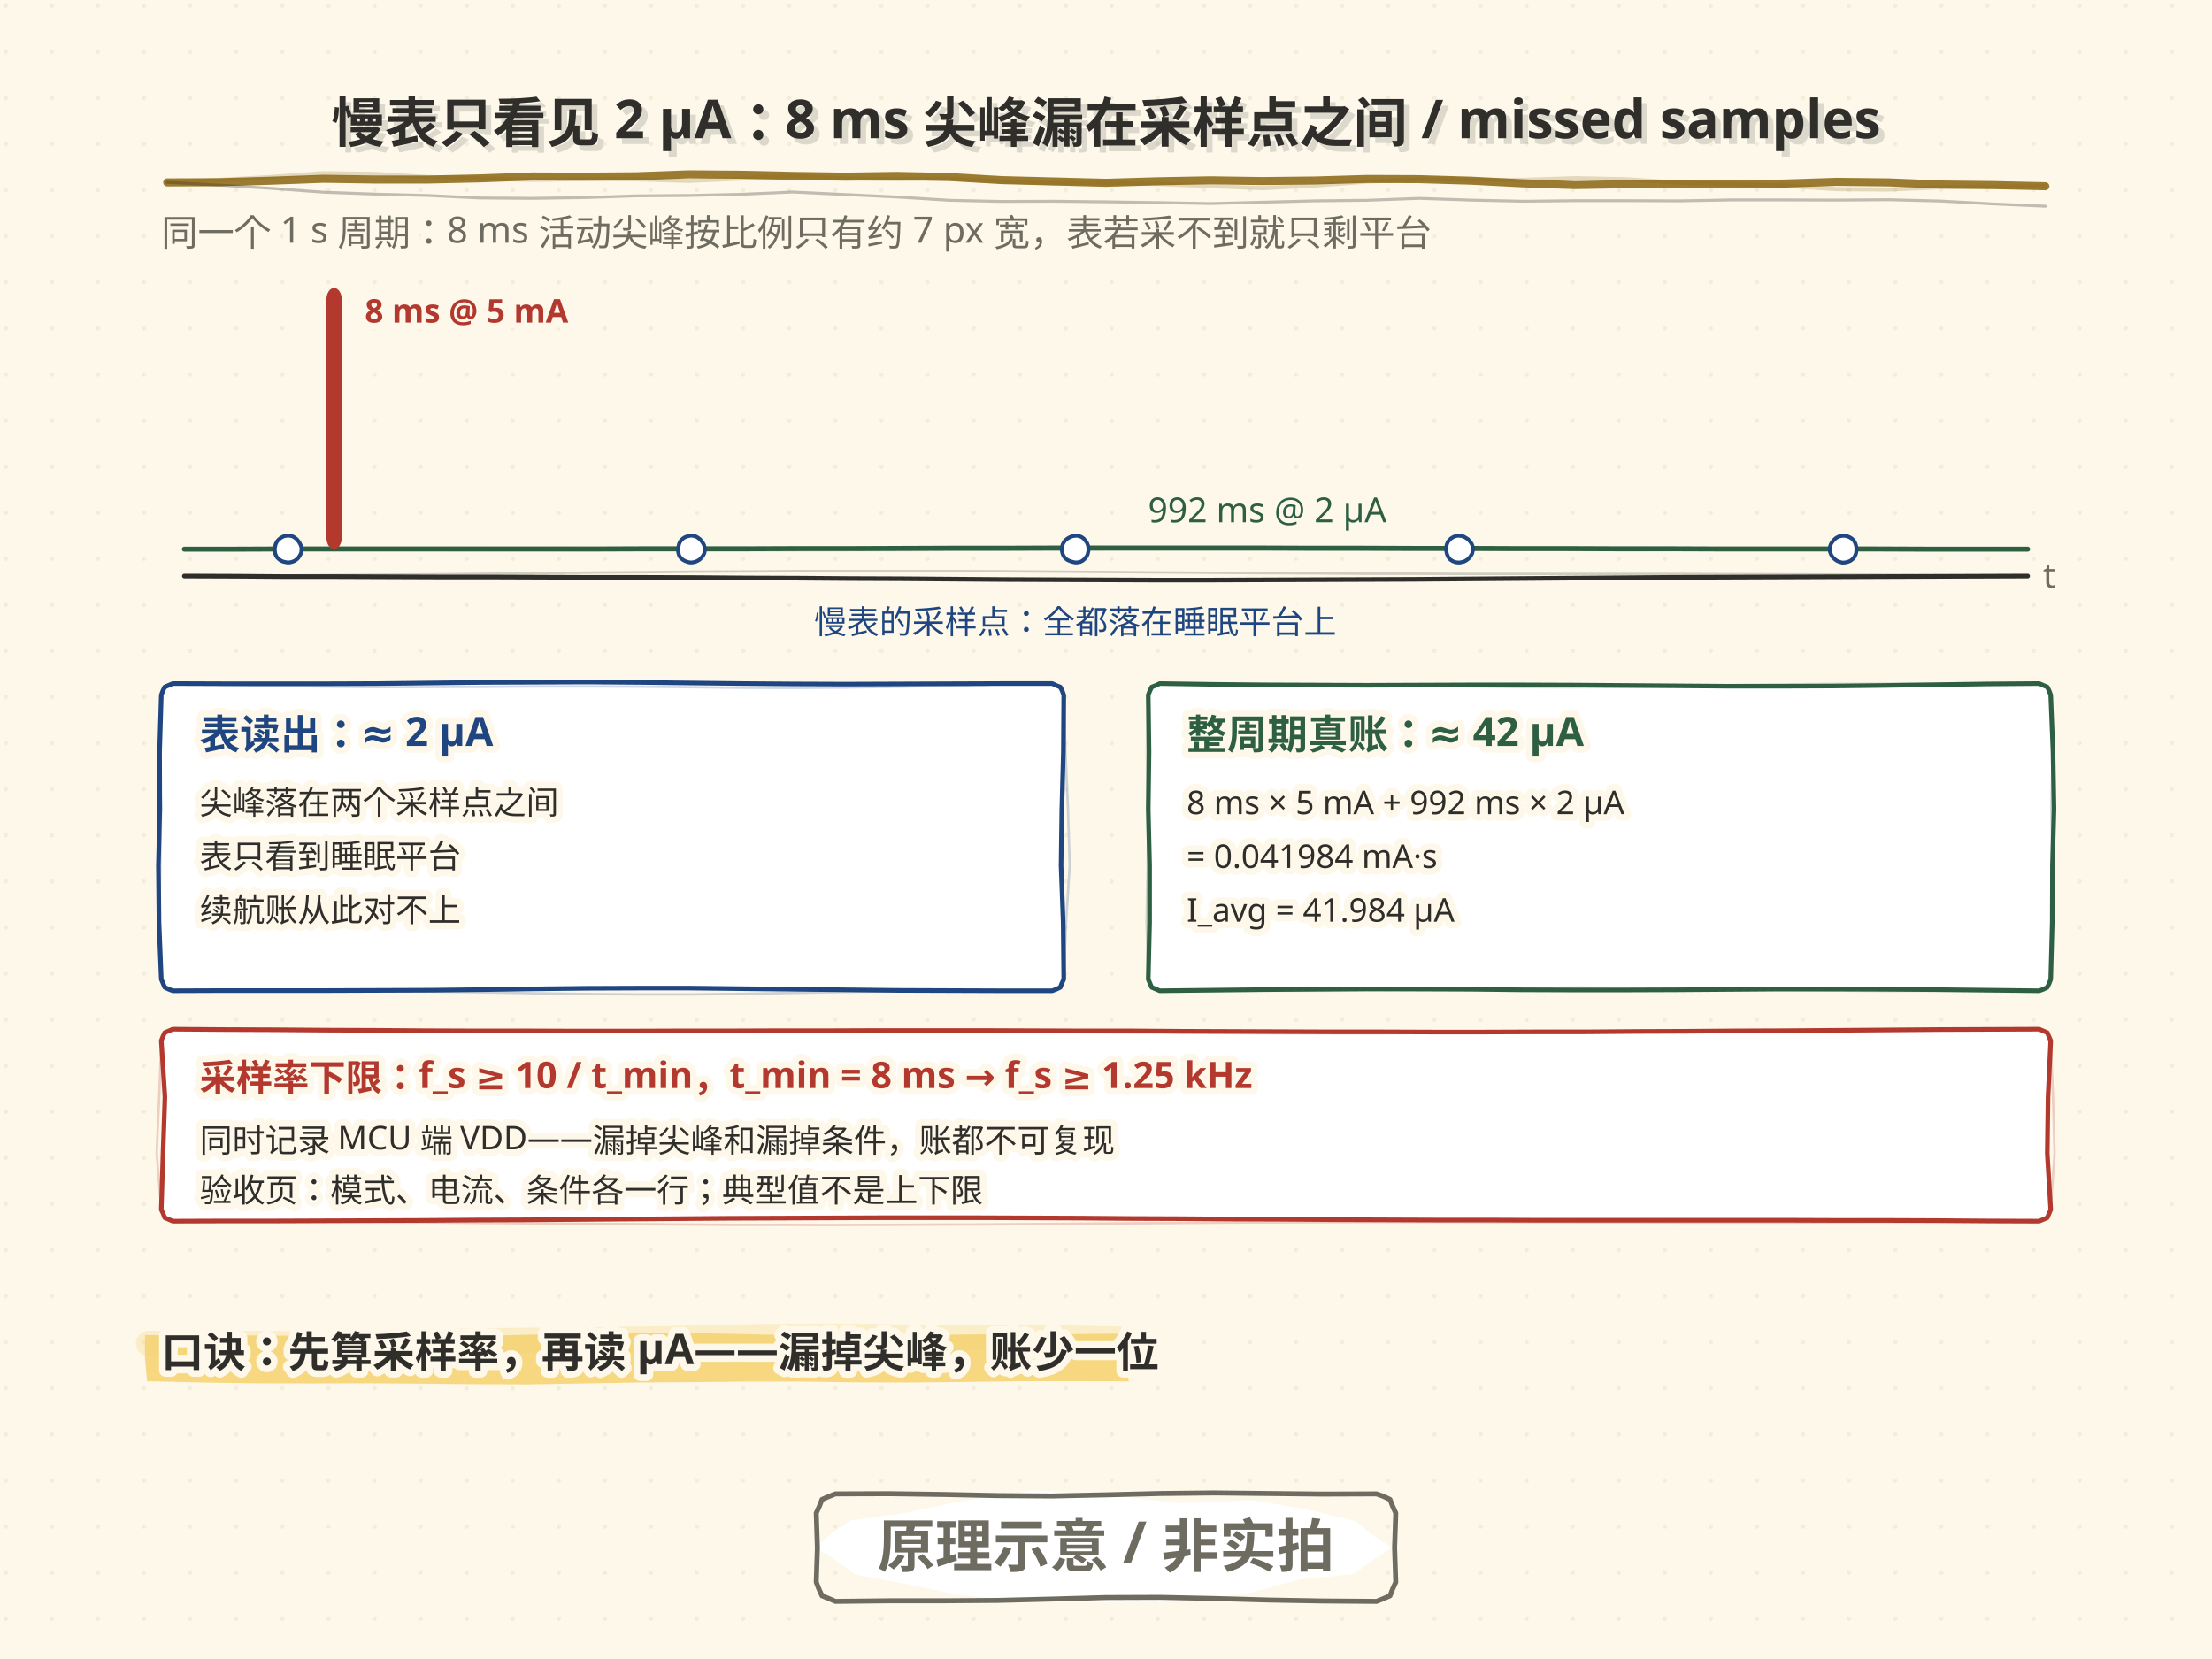
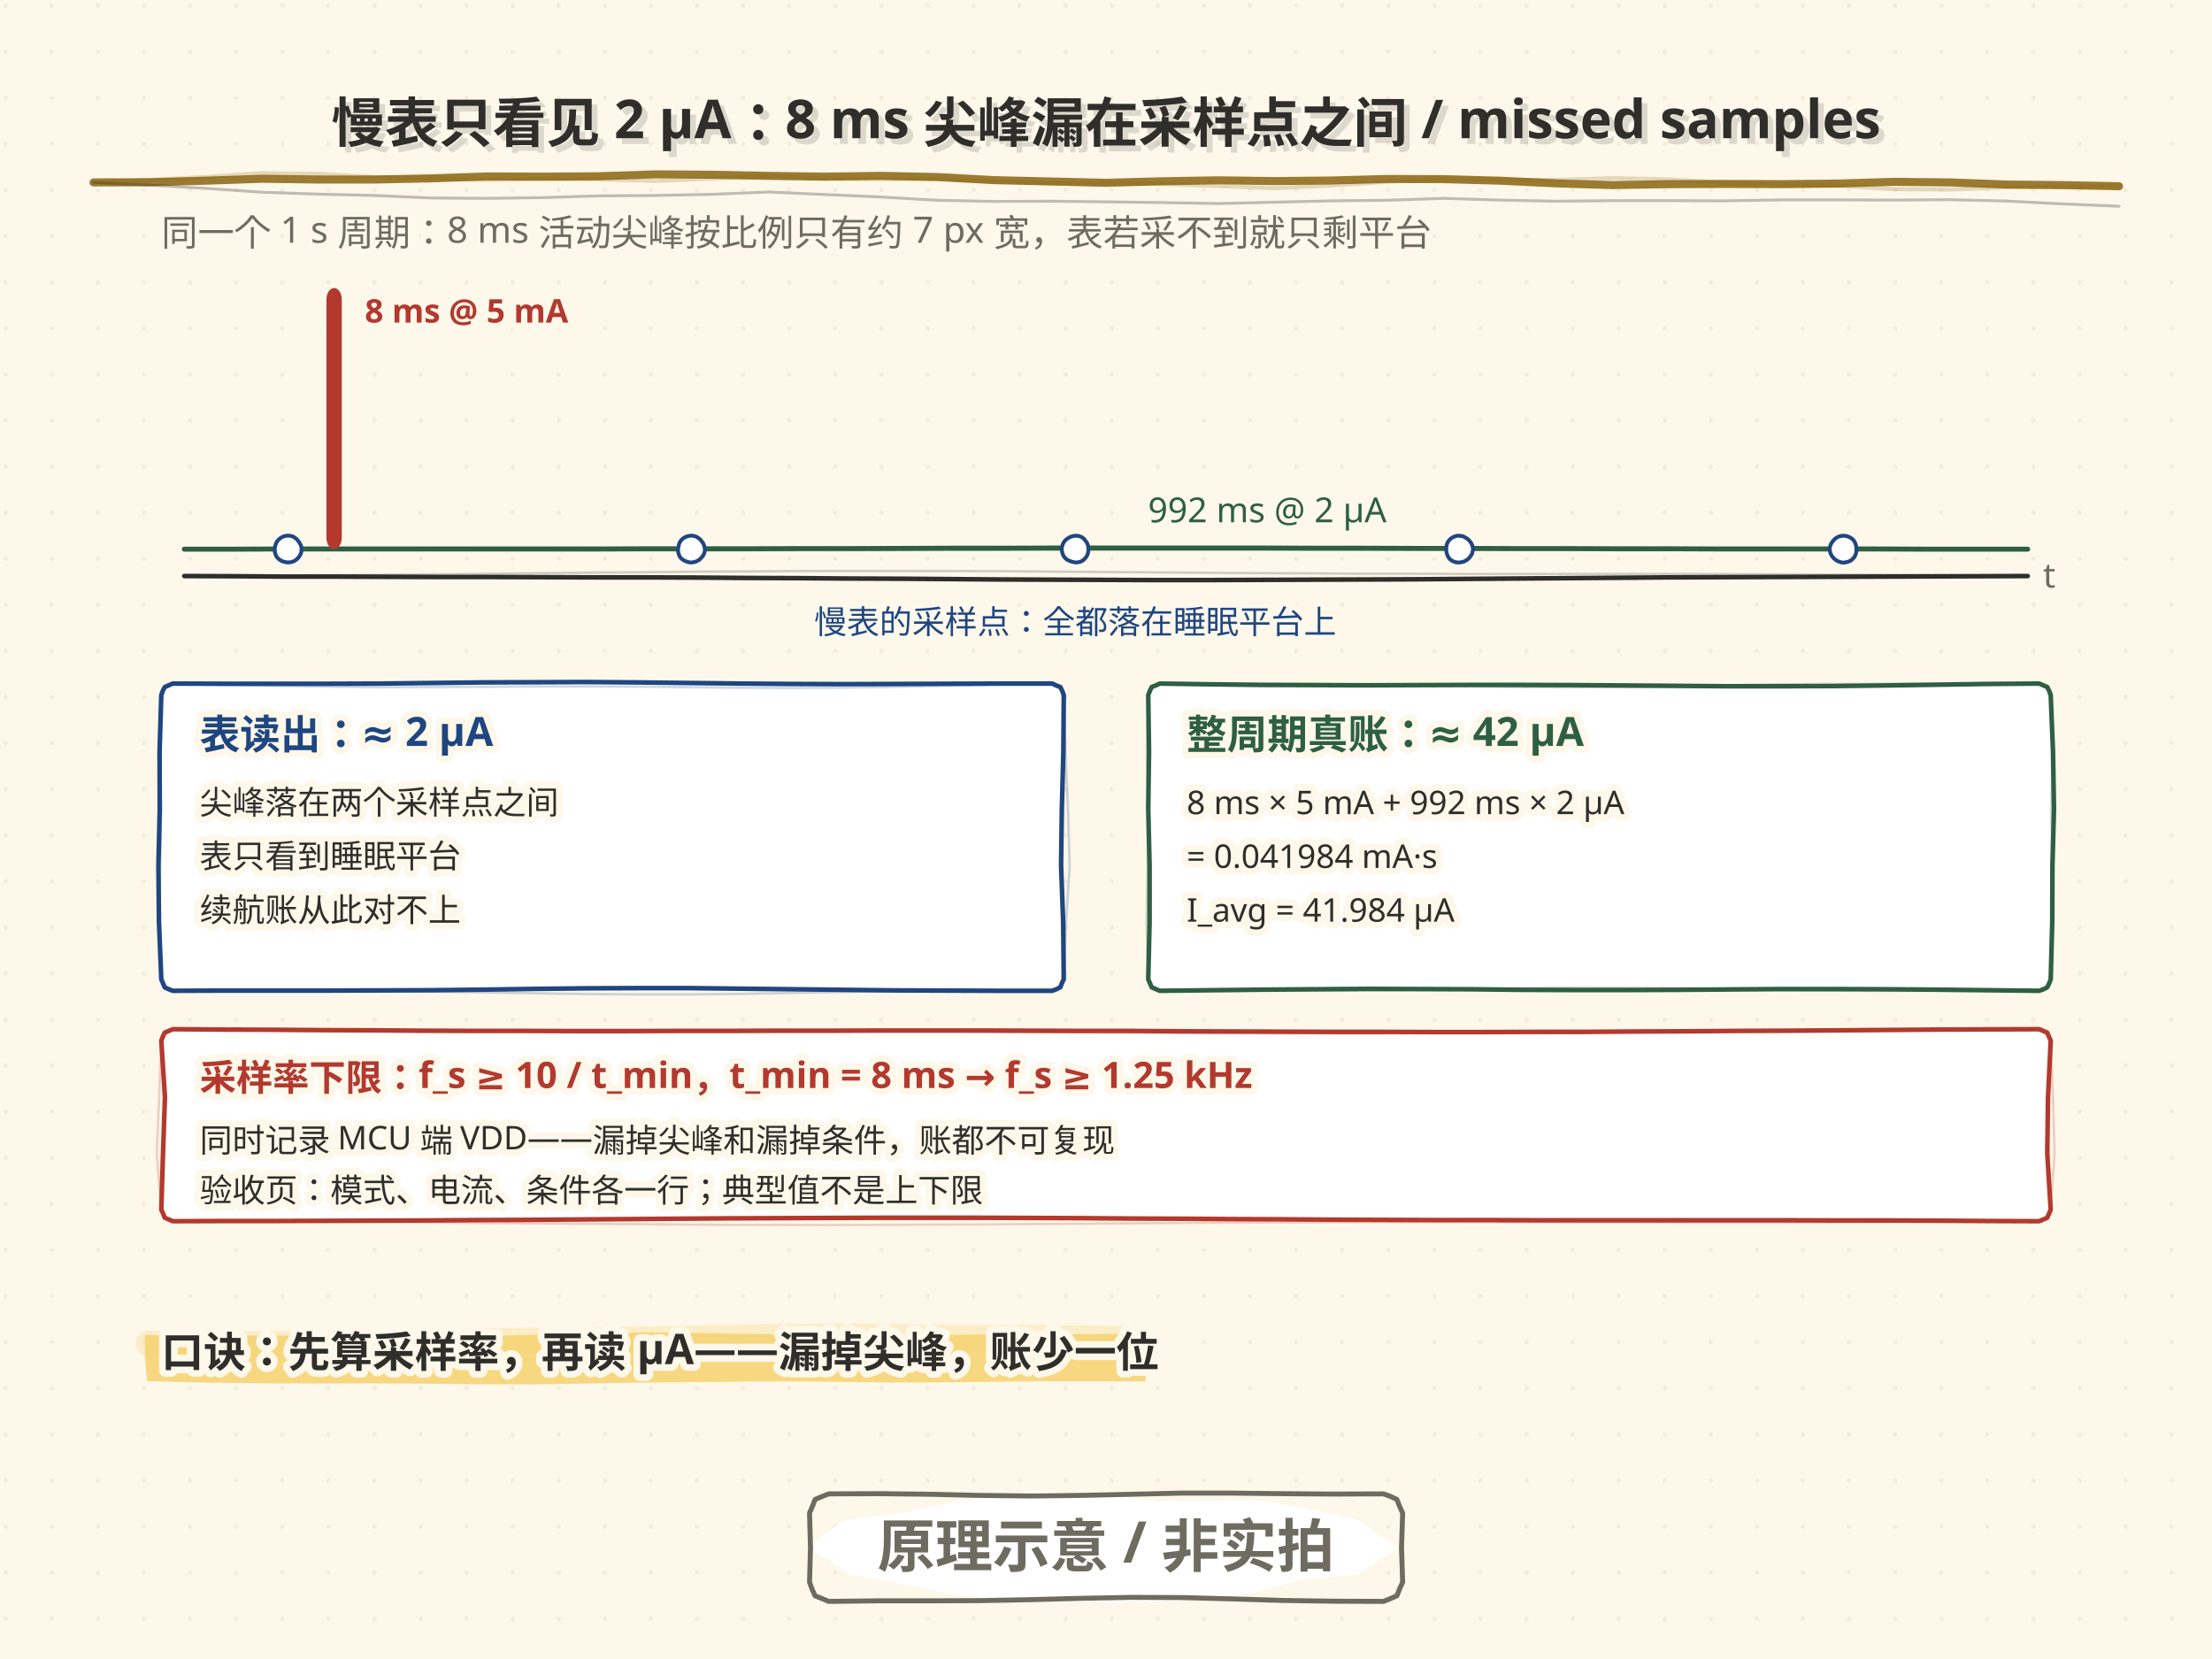
<svg xmlns="http://www.w3.org/2000/svg" width="1152" height="864" viewBox="0 0 1152 864">
  <style>text{dominant-baseline:alphabetic} .t-halo{paint-order:stroke;stroke:#FDF8EA;stroke-width:7px; stroke-linejoin:round}</style>
  <defs>
    <pattern id="dotgrid" width="24" height="24" patternUnits="userSpaceOnUse">
      <circle cx="3" cy="3" r="1.1" fill="#DED4BE" />
    </pattern>
  </defs>
  <rect width="1152" height="864" fill="#FDF8EA" />
  <rect width="1152" height="864" fill="url(#dotgrid)" opacity="0.36" />
  <text x="84" y="128" font-family="'Segoe Print','STKaiti','KaiTi','Microsoft YaHei','PingFang SC',sans-serif" font-size="19" fill="#6E6B60" class="t-halo">同一个 1 s 周期：8 ms 活动尖峰按比例只有约 7 px 宽，表若采不到就只剩平台</text>
  <path d="M96.0 300.0 L122.7 300.1 L149.3 300.3 L176.0 300.3 L202.7 300.4 L229.3 300.5 L256.0 300.5 L282.7 300.6 L309.3 300.7 L336.0 300.7 L362.7 300.8 L389.3 301.0 L416.0 301.1 L442.7 301.3 L469.3 301.4 L496.0 301.6 L522.7 301.8 L549.3 301.9 L576.0 302.0 L602.7 302.1 L629.3 302.1 L656.0 302.0 L682.7 301.9 L709.3 301.8 L736.0 301.7 L762.7 301.5 L789.3 301.3 L816.0 301.1 L842.7 300.9 L869.3 300.7 L896.0 300.6 L922.7 300.5 L949.3 300.4 L976.0 300.3 L1002.7 300.2 L1029.3 300.1 L1056.0 300.0" fill="none" stroke="#2F2E2B" stroke-width="2.4" stroke-linecap="round" stroke-linejoin="round" opacity="1.0" />
  <path d="M96.0 300.0 L122.7 299.9 L149.3 299.7 L176.0 299.5 L202.7 299.3 L229.3 299.1 L256.0 298.8 L282.7 298.5 L309.3 298.2 L336.0 298.0 L362.7 297.7 L389.3 297.6 L416.0 297.4 L442.7 297.4 L469.3 297.4 L496.0 297.4 L522.7 297.5 L549.3 297.7 L576.0 297.9 L602.7 298.1 L629.3 298.3 L656.0 298.5 L682.7 298.6 L709.3 298.8 L736.0 298.8 L762.7 298.9 L789.3 298.9 L816.0 298.9 L842.7 298.9 L869.3 298.9 L896.0 299.0 L922.7 299.1 L949.3 299.2 L976.0 299.3 L1002.7 299.5 L1029.3 299.7 L1056.0 300.0" fill="none" stroke="#2F2E2B" stroke-width="1.25" stroke-linecap="round" stroke-linejoin="round" opacity="0.22" />
  <text x="1064" y="306" font-family="'Segoe Print','STKaiti','KaiTi','Microsoft YaHei','PingFang SC',sans-serif" font-size="18" fill="#6E6B60" class="t-halo">t</text>
  <path d="M96.0 286.0 L122.7 286.0 L149.3 285.9 L176.0 285.9 L202.7 285.9 L229.3 285.9 L256.0 285.9 L282.7 285.9 L309.3 285.9 L336.0 285.8 L362.7 285.8 L389.3 285.8 L416.0 285.7 L442.7 285.7 L469.3 285.6 L496.0 285.5 L522.7 285.5 L549.3 285.4 L576.0 285.4 L602.7 285.4 L629.3 285.4 L656.0 285.4 L682.7 285.5 L709.3 285.5 L736.0 285.6 L762.7 285.6 L789.3 285.7 L816.0 285.7 L842.7 285.8 L869.3 285.8 L896.0 285.9 L922.7 285.9 L949.3 285.9 L976.0 285.9 L1002.7 286.0 L1029.3 286.0 L1056.0 286.0" fill="none" stroke="#2E5F42" stroke-width="2.6" stroke-linecap="round" stroke-linejoin="round" opacity="1.0" />
  <path d="M96.0 286.0 L122.7 286.1 L149.3 286.1 L176.0 286.2 L202.7 286.3 L229.3 286.4 L256.0 286.5 L282.7 286.5 L309.3 286.6 L336.0 286.6 L362.7 286.6 L389.3 286.6 L416.0 286.6 L442.7 286.5 L469.3 286.5 L496.0 286.4 L522.7 286.3 L549.3 286.3 L576.0 286.2 L602.7 286.2 L629.3 286.2 L656.0 286.2 L682.7 286.2 L709.3 286.3 L736.0 286.3 L762.7 286.4 L789.3 286.4 L816.0 286.4 L842.7 286.5 L869.3 286.4 L896.0 286.4 L922.7 286.4 L949.3 286.3 L976.0 286.2 L1002.7 286.2 L1029.3 286.1 L1056.0 286.0" fill="none" stroke="#2E5F42" stroke-width="1.35" stroke-linecap="round" stroke-linejoin="round" opacity="0.22" />
  <text x="660" y="272" font-family="'Segoe Print','STKaiti','KaiTi','Microsoft YaHei','PingFang SC',sans-serif" font-size="18" text-anchor="middle" fill="#2E5F42" class="t-halo">992 ms @ 2 µA</text>
  <rect x="170" y="150" width="8" height="136" rx="6" fill="#B3392F" />
  <text x="190" y="168" font-family="'Segoe Print','STKaiti','KaiTi','Microsoft YaHei','PingFang SC',sans-serif" font-size="17" font-weight="bold" fill="#B3392F" class="t-halo">8 ms @ 5 mA</text>
  <path d="M149.2 279.0 Q149.9 278.9 150.6 279.0 Q151.2 279.0 151.9 279.2 Q152.6 279.4 153.2 279.8 Q153.7 280.1 154.3 280.6 Q154.8 281.0 155.2 281.6 Q155.6 282.1 156.0 282.7 Q156.3 283.2 156.6 283.9 Q156.9 284.5 157.0 285.2 Q157.1 285.9 157.0 286.6 Q157.0 287.3 156.8 287.9 Q156.6 288.6 156.2 289.2 Q155.9 289.8 155.5 290.3 Q155.0 290.9 154.5 291.3 Q154.0 291.7 153.4 292.1 Q152.8 292.4 152.1 292.6 Q151.5 292.8 150.8 292.9 Q150.1 292.9 149.5 292.9 Q148.8 292.8 148.1 292.6 Q147.5 292.5 146.8 292.2 Q146.2 291.9 145.6 291.5 Q145.1 291.1 144.6 290.6 Q144.1 290.1 143.8 289.5 Q143.5 288.8 143.3 288.2 Q143.2 287.5 143.1 286.8 Q143.1 286.1 143.1 285.5 Q143.2 284.8 143.4 284.1 Q143.5 283.5 143.8 282.9 Q144.1 282.2 144.5 281.7 Q145.0 281.1 145.5 280.7 Q146.0 280.2 146.6 279.9 Q147.2 279.6 147.8 279.3 Q148.5 279.1 149.2 279.0 Z" fill="#FFFFFF" stroke="#1F4680" stroke-width="2.0" stroke-linecap="round" stroke-linejoin="round" />
  <path d="M362.0 292.6 Q361.3 292.8 360.6 292.9 Q360.0 292.9 359.3 292.9 Q358.6 292.8 357.9 292.6 Q357.3 292.4 356.7 292.1 Q356.0 291.8 355.5 291.4 Q354.9 291.0 354.5 290.5 Q354.0 289.9 353.7 289.3 Q353.5 288.7 353.3 288.0 Q353.2 287.3 353.1 286.6 Q353.1 286.0 353.2 285.3 Q353.3 284.6 353.5 284.0 Q353.6 283.3 353.9 282.7 Q354.2 282.1 354.6 281.5 Q355.1 281.0 355.6 280.5 Q356.1 280.1 356.7 279.8 Q357.3 279.5 358.0 279.3 Q358.7 279.1 359.4 279.0 Q360.0 278.9 360.7 279.0 Q361.4 279.1 362.1 279.3 Q362.7 279.5 363.3 279.9 Q363.9 280.3 364.4 280.7 Q364.9 281.2 365.3 281.7 Q365.7 282.2 366.1 282.8 Q366.4 283.4 366.7 284.0 Q366.9 284.7 367.0 285.4 Q367.1 286.0 367.1 286.7 Q367.0 287.4 366.8 288.1 Q366.5 288.8 366.2 289.3 Q365.8 289.9 365.3 290.4 Q364.9 290.9 364.4 291.4 Q363.8 291.8 363.2 292.1 Q362.6 292.4 362.0 292.6 Z" fill="#FFFFFF" stroke="#1F4680" stroke-width="2.0" stroke-linecap="round" stroke-linejoin="round" />
  <path d="M563.4 292.2 Q562.8 292.6 562.1 292.7 Q561.4 292.9 560.7 292.9 Q560.0 293.0 559.4 292.8 Q558.7 292.7 558.1 292.5 Q557.4 292.3 556.8 292.0 Q556.2 291.8 555.6 291.4 Q555.1 291.0 554.6 290.5 Q554.2 290.0 553.8 289.4 Q553.5 288.8 553.3 288.1 Q553.1 287.4 553.0 286.7 Q552.9 286.0 553.0 285.4 Q553.1 284.7 553.3 284.0 Q553.5 283.3 553.8 282.8 Q554.2 282.2 554.6 281.6 Q555.1 281.1 555.6 280.7 Q556.2 280.3 556.7 280.0 Q557.3 279.7 558.0 279.4 Q558.6 279.2 559.3 279.1 Q560.0 279.0 560.7 279.0 Q561.4 279.0 562.0 279.2 Q562.7 279.4 563.3 279.7 Q563.9 280.1 564.4 280.5 Q564.9 281.0 565.3 281.6 Q565.7 282.1 566.1 282.7 Q566.4 283.3 566.6 284.0 Q566.8 284.6 566.8 285.3 Q566.9 286.0 566.9 286.6 Q566.8 287.3 566.6 288.0 Q566.5 288.6 566.2 289.2 Q565.9 289.9 565.4 290.4 Q565.0 291.0 564.5 291.4 Q564.0 291.9 563.4 292.2 Z" fill="#FFFFFF" stroke="#1F4680" stroke-width="2.0" stroke-linecap="round" stroke-linejoin="round" />
  <path d="M765.4 281.8 Q765.9 282.3 766.2 282.9 Q766.6 283.5 766.8 284.1 Q767.0 284.8 767.1 285.5 Q767.2 286.2 767.0 286.9 Q766.9 287.6 766.7 288.2 Q766.4 288.9 766.0 289.4 Q765.7 290.0 765.2 290.5 Q764.8 291.0 764.2 291.4 Q763.7 291.8 763.1 292.1 Q762.5 292.5 761.8 292.6 Q761.2 292.8 760.5 292.9 Q759.8 293.0 759.1 292.9 Q758.5 292.9 757.8 292.7 Q757.1 292.5 756.5 292.2 Q755.9 291.8 755.3 291.4 Q754.8 290.9 754.4 290.3 Q754.0 289.8 753.8 289.1 Q753.5 288.5 753.4 287.8 Q753.2 287.2 753.2 286.5 Q753.2 285.8 753.2 285.2 Q753.3 284.5 753.4 283.8 Q753.6 283.2 753.9 282.5 Q754.2 281.9 754.7 281.4 Q755.1 280.9 755.7 280.4 Q756.2 280.0 756.8 279.7 Q757.5 279.4 758.1 279.2 Q758.8 279.0 759.5 279.0 Q760.2 279.0 760.9 279.1 Q761.5 279.2 762.2 279.4 Q762.8 279.7 763.4 280.1 Q763.9 280.4 764.5 280.8 Q765.0 281.3 765.4 281.8 Z" fill="#FFFFFF" stroke="#1F4680" stroke-width="2.0" stroke-linecap="round" stroke-linejoin="round" />
  <path d="M957.7 279.4 Q958.4 279.2 959.0 279.1 Q959.7 279.0 960.4 279.0 Q961.1 279.1 961.8 279.2 Q962.4 279.4 963.1 279.7 Q963.7 280.0 964.3 280.4 Q964.8 280.8 965.3 281.3 Q965.7 281.8 966.0 282.4 Q966.3 283.1 966.5 283.7 Q966.7 284.4 966.8 285.1 Q966.8 285.7 966.8 286.4 Q966.8 287.1 966.7 287.7 Q966.6 288.4 966.3 289.0 Q966.0 289.7 965.6 290.3 Q965.2 290.8 964.7 291.3 Q964.2 291.7 963.6 292.1 Q963.0 292.4 962.3 292.6 Q961.6 292.8 961.0 292.9 Q960.3 293.0 959.6 293.0 Q958.9 292.9 958.3 292.7 Q957.6 292.5 957.0 292.2 Q956.4 291.9 955.9 291.5 Q955.3 291.1 954.9 290.6 Q954.4 290.1 954.0 289.5 Q953.6 288.9 953.4 288.3 Q953.1 287.7 953.0 287.0 Q952.8 286.3 952.9 285.6 Q953.0 284.9 953.2 284.2 Q953.4 283.6 953.7 283.0 Q954.1 282.4 954.5 281.9 Q954.9 281.3 955.4 280.9 Q955.9 280.4 956.5 280.0 Q957.1 279.7 957.7 279.4 Z" fill="#FFFFFF" stroke="#1F4680" stroke-width="2.0" stroke-linecap="round" stroke-linejoin="round" />
  <text x="560" y="330" font-family="'Segoe Print','STKaiti','KaiTi','Microsoft YaHei','PingFang SC',sans-serif" font-size="17" text-anchor="middle" fill="#1F4680" class="t-halo">慢表的采样点：全都落在睡眠平台上</text>
  <path d="M84.0 362.0 L84.8 359.8 L85.8 357.8 L85.8 357.8 L87.9 356.9 L90.0 356.0 L90.0 356.0 L116.9 356.1 L143.9 356.1 L170.8 356.1 L197.8 356.0 L224.7 355.7 L251.6 355.4 L278.6 355.3 L305.5 355.2 L332.5 355.4 L359.4 355.7 L386.4 356.0 L413.3 356.2 L440.2 356.3 L467.2 356.2 L494.1 356.1 L521.1 356.0 L548.0 356.0 L548.0 356.0 L550.1 357.0 L552.2 357.8 L552.2 357.8 L553.2 359.8 L554.0 362.0 L554.0 362.0 L553.8 391.6 L553.0 421.2 L552.6 450.8 L553.7 480.4 L554.0 510.0 L554.0 510.0 L553.0 512.1 L552.2 514.2 L552.2 514.2 L550.1 515.2 L548.0 516.0 L548.0 516.0 L521.1 516.0 L494.1 515.9 L467.2 515.8 L440.2 515.5 L413.3 515.2 L386.4 514.9 L359.4 514.6 L332.5 514.6 L305.5 514.7 L278.6 515.0 L251.6 515.4 L224.7 515.7 L197.8 515.8 L170.8 515.9 L143.9 515.9 L116.9 515.9 L90.0 516.0 L90.0 516.0 L87.9 515.2 L85.8 514.2 L85.8 514.2 L84.9 512.1 L84.0 510.0 L84.0 510.0 L82.8 480.4 L82.5 450.8 L83.2 421.2 L83.1 391.6 L84.0 362.0" fill="#FFFFFF" stroke="#1F4680" stroke-width="2.4" stroke-linecap="round" stroke-linejoin="round" opacity="1.0" />
  <path d="M84.0 362.0 L85.0 359.9 L85.8 357.8 L85.8 357.8 L87.9 357.0 L90.0 356.0 L90.0 356.0 L116.9 356.6 L143.9 357.2 L170.8 357.6 L197.8 357.9 L224.7 357.8 L251.6 357.7 L278.6 357.5 L305.5 357.5 L332.5 357.6 L359.4 357.9 L386.4 358.2 L413.3 358.3 L440.2 358.1 L467.2 357.7 L494.1 357.1 L521.1 356.5 L548.0 356.0 L548.0 356.0 L550.1 356.9 L552.2 357.8 L552.2 357.8 L553.1 359.9 L554.0 362.0 L554.0 362.0 L554.9 391.6 L556.2 421.2 L557.1 450.8 L555.2 480.4 L554.0 510.0 L554.0 510.0 L553.1 512.1 L552.2 514.2 L552.2 514.2 L550.1 515.0 L548.0 516.0 L548.0 516.0 L521.1 516.0 L494.1 516.1 L467.2 516.2 L440.2 516.6 L413.3 517.1 L386.4 517.6 L359.4 517.9 L332.5 517.9 L305.5 517.7 L278.6 517.3 L251.6 516.8 L224.7 516.4 L197.8 516.1 L170.8 516.1 L143.9 516.1 L116.9 516.1 L90.0 516.0 L90.0 516.0 L87.9 515.1 L85.8 514.2 L85.8 514.2 L85.0 512.1 L84.0 510.0 L84.0 510.0 L83.0 480.4 L83.5 450.8 L83.9 421.2 L83.1 391.6 L84.0 362.0" fill="none" stroke="#1F4680" stroke-width="1.25" stroke-linecap="round" stroke-linejoin="round" opacity="0.22" />
  <text x="104" y="390" font-family="'Segoe Print','STKaiti','KaiTi','Microsoft YaHei','PingFang SC',sans-serif" font-size="21" font-weight="bold" fill="#1F4680" class="t-halo">表读出：≈ 2 µA</text>
  <text x="104" y="424" font-family="'Segoe Print','STKaiti','KaiTi','Microsoft YaHei','PingFang SC',sans-serif" font-size="17" fill="#2F2E2B" class="t-halo">尖峰落在两个采样点之间</text>
  <text x="104" y="452" font-family="'Segoe Print','STKaiti','KaiTi','Microsoft YaHei','PingFang SC',sans-serif" font-size="17" fill="#2F2E2B" class="t-halo">表只看到睡眠平台</text>
  <text x="104" y="480" font-family="'Segoe Print','STKaiti','KaiTi','Microsoft YaHei','PingFang SC',sans-serif" font-size="17" fill="#2F2E2B" class="t-halo">续航账从此对不上</text>
  <path d="M598.0 362.0 L598.8 359.9 L599.8 357.8 L599.8 357.8 L601.9 357.0 L604.0 356.0 L604.0 356.0 L630.9 356.4 L657.9 356.7 L684.8 356.8 L711.8 356.9 L738.7 356.8 L765.6 356.7 L792.6 356.7 L819.5 356.8 L846.5 357.0 L873.4 357.2 L900.4 357.4 L927.3 357.4 L954.2 357.3 L981.2 357.0 L1008.1 356.6 L1035.1 356.2 L1062.0 356.0 L1062.0 356.0 L1064.1 356.9 L1066.2 357.8 L1066.2 357.8 L1067.2 359.8 L1068.0 362.0 L1068.0 362.0 L1069.2 391.6 L1069.7 421.2 L1068.9 450.8 L1068.8 480.4 L1068.0 510.0 L1068.0 510.0 L1067.2 512.1 L1066.2 514.2 L1066.2 514.2 L1064.2 515.2 L1062.0 516.0 L1062.0 516.0 L1035.1 515.7 L1008.1 515.4 L981.2 515.2 L954.2 515.1 L927.3 515.1 L900.4 515.3 L873.4 515.5 L846.5 515.6 L819.5 515.6 L792.6 515.5 L765.6 515.2 L738.7 515.1 L711.8 515.0 L684.8 515.2 L657.9 515.4 L630.9 515.7 L604.0 516.0 L604.0 516.0 L601.9 515.1 L599.8 514.2 L599.8 514.2 L598.9 512.1 L598.0 510.0 L598.0 510.0 L598.7 480.4 L598.7 450.8 L598.0 421.2 L598.4 391.6 L598.0 362.0" fill="#FFFFFF" stroke="#2E5F42" stroke-width="2.4" stroke-linecap="round" stroke-linejoin="round" opacity="1.0" />
  <path d="M598.0 362.0 L599.0 359.9 L599.8 357.8 L599.8 357.8 L601.9 356.9 L604.0 356.0 L604.0 356.0 L630.9 356.0 L657.9 356.1 L684.8 356.2 L711.8 356.6 L738.7 357.1 L765.6 357.5 L792.6 357.9 L819.5 358.0 L846.5 357.8 L873.4 357.4 L900.4 356.8 L927.3 356.4 L954.2 356.2 L981.2 356.1 L1008.1 356.1 L1035.1 356.1 L1062.0 356.0 L1062.0 356.0 L1064.2 356.8 L1066.2 357.8 L1066.2 357.8 L1067.3 359.8 L1068.0 362.0 L1068.0 362.0 L1069.0 391.6 L1068.3 421.2 L1068.9 450.8 L1069.2 480.4 L1068.0 510.0 L1068.0 510.0 L1067.1 512.1 L1066.2 514.2 L1066.2 514.2 L1064.1 515.1 L1062.0 516.0 L1062.0 516.0 L1035.1 516.0 L1008.1 516.0 L981.2 516.1 L954.2 515.9 L927.3 515.6 L900.4 515.1 L873.4 514.6 L846.5 514.4 L819.5 514.3 L792.6 514.6 L765.6 515.1 L738.7 515.5 L711.8 515.9 L684.8 516.0 L657.9 516.0 L630.9 516.0 L604.0 516.0 L604.0 516.0 L601.9 515.1 L599.8 514.2 L599.8 514.2 L598.9 512.1 L598.0 510.0 L598.0 510.0 L597.1 480.4 L597.7 450.8 L598.0 421.2 L597.2 391.6 L598.0 362.0" fill="none" stroke="#2E5F42" stroke-width="1.25" stroke-linecap="round" stroke-linejoin="round" opacity="0.22" />
  <text x="618" y="390" font-family="'Segoe Print','STKaiti','KaiTi','Microsoft YaHei','PingFang SC',sans-serif" font-size="21" font-weight="bold" fill="#2E5F42" class="t-halo">整周期真账：≈ 42 µA</text>
  <text x="618" y="424" font-family="'Segoe Print','STKaiti','KaiTi','Microsoft YaHei','PingFang SC',sans-serif" font-size="17" fill="#2F2E2B" class="t-halo">8 ms × 5 mA + 992 ms × 2 µA</text>
  <text x="618" y="452" font-family="'Segoe Print','STKaiti','KaiTi','Microsoft YaHei','PingFang SC',sans-serif" font-size="17" fill="#2F2E2B" class="t-halo">= 0.041984 mA·s</text>
  <text x="618" y="480" font-family="'Segoe Print','STKaiti','KaiTi','Microsoft YaHei','PingFang SC',sans-serif" font-size="17" fill="#2F2E2B" class="t-halo">I_avg = 41.984 µA</text>
  <path d="M84.0 542.0 L84.8 539.9 L85.8 537.8 L85.8 537.8 L87.9 536.9 L90.0 536.0 L90.0 536.0 L116.3 536.2 L142.5 536.3 L168.8 536.5 L195.1 536.6 L221.4 536.8 L247.6 536.9 L273.9 536.9 L300.2 537.0 L326.4 537.0 L352.7 536.9 L379.0 536.9 L405.2 536.8 L431.5 536.8 L457.8 536.7 L484.1 536.7 L510.3 536.7 L536.6 536.8 L562.9 536.9 L589.1 536.9 L615.4 537.1 L641.7 537.2 L667.9 537.3 L694.2 537.4 L720.5 537.4 L746.8 537.5 L773.0 537.5 L799.3 537.4 L825.6 537.4 L851.8 537.2 L878.1 537.1 L904.4 536.9 L930.6 536.8 L956.9 536.6 L983.2 536.4 L1009.5 536.2 L1035.7 536.1 L1062.0 536.0 L1062.0 536.0 L1064.1 536.9 L1066.2 537.8 L1066.2 537.8 L1067.1 539.9 L1068.0 542.0 L1068.0 542.0 L1066.6 571.3 L1066.2 600.7 L1068.0 630.0 L1068.0 630.0 L1067.1 632.1 L1066.2 634.2 L1066.2 634.2 L1064.1 635.1 L1062.0 636.0 L1062.0 636.0 L1035.7 635.9 L1009.5 635.7 L983.2 635.6 L956.9 635.6 L930.6 635.5 L904.4 635.5 L878.1 635.5 L851.8 635.5 L825.6 635.5 L799.3 635.5 L773.0 635.4 L746.8 635.4 L720.5 635.3 L694.2 635.2 L667.9 635.0 L641.7 634.9 L615.4 634.7 L589.1 634.6 L562.9 634.4 L536.6 634.3 L510.3 634.2 L484.1 634.2 L457.8 634.2 L431.5 634.3 L405.2 634.4 L379.0 634.5 L352.7 634.7 L326.4 634.9 L300.2 635.1 L273.9 635.3 L247.6 635.4 L221.4 635.6 L195.1 635.7 L168.8 635.8 L142.5 635.9 L116.3 635.9 L90.0 636.0 L90.0 636.0 L87.9 635.1 L85.8 634.2 L85.8 634.2 L85.0 632.1 L84.0 630.0 L84.0 630.0 L84.9 600.7 L85.9 571.3 L84.0 542.0" fill="#FFFFFF" stroke="#B3392F" stroke-width="2.4" stroke-linecap="round" stroke-linejoin="round" opacity="1.0" />
  <path d="M84.0 542.0 L85.0 539.9 L85.8 537.8 L85.8 537.8 L87.9 537.0 L90.0 536.0 L90.0 536.0 L116.3 536.2 L142.5 536.3 L168.8 536.4 L195.1 536.5 L221.4 536.6 L247.6 536.6 L273.9 536.5 L300.2 536.5 L326.4 536.5 L352.7 536.5 L379.0 536.5 L405.2 536.5 L431.5 536.6 L457.8 536.8 L484.1 537.0 L510.3 537.2 L536.6 537.4 L562.9 537.6 L589.1 537.8 L615.4 538.0 L641.7 538.1 L667.9 538.2 L694.2 538.2 L720.5 538.2 L746.8 538.0 L773.0 537.9 L799.3 537.7 L825.6 537.4 L851.8 537.2 L878.1 536.9 L904.4 536.7 L930.6 536.5 L956.9 536.3 L983.2 536.2 L1009.5 536.1 L1035.7 536.1 L1062.0 536.0 L1062.0 536.0 L1064.1 536.8 L1066.2 537.8 L1066.2 537.8 L1067.0 539.9 L1068.0 542.0 L1068.0 542.0 L1069.2 571.3 L1070.0 600.7 L1068.0 630.0 L1068.0 630.0 L1067.3 632.2 L1066.2 634.2 L1066.2 634.2 L1064.1 635.2 L1062.0 636.0 L1062.0 636.0 L1035.7 636.2 L1009.5 636.4 L983.2 636.5 L956.9 636.6 L930.6 636.7 L904.4 636.7 L878.1 636.7 L851.8 636.6 L825.6 636.6 L799.3 636.5 L773.0 636.5 L746.8 636.4 L720.5 636.4 L694.2 636.5 L667.9 636.6 L641.7 636.7 L615.4 636.9 L589.1 637.1 L562.9 637.3 L536.6 637.5 L510.3 637.7 L484.1 637.8 L457.8 637.9 L431.5 638.0 L405.2 637.9 L379.0 637.9 L352.7 637.7 L326.4 637.5 L300.2 637.3 L273.9 637.1 L247.6 636.9 L221.4 636.6 L195.1 636.4 L168.8 636.3 L142.5 636.2 L116.3 636.1 L90.0 636.0 L90.0 636.0 L88.0 634.9 L85.8 634.2 L85.8 634.2 L84.9 632.1 L84.0 630.0 L84.0 630.0 L81.6 600.7 L82.9 571.3 L84.0 542.0" fill="none" stroke="#B3392F" stroke-width="1.25" stroke-linecap="round" stroke-linejoin="round" opacity="0.22" />
  <text x="104" y="568" font-family="'Segoe Print','STKaiti','KaiTi','Microsoft YaHei','PingFang SC',sans-serif" font-size="19" font-weight="bold" fill="#B3392F" class="t-halo">采样率下限：f_s ≥ 10 / t_min，t_min = 8 ms → f_s ≥ 1.25 kHz</text>
  <text x="104" y="600" font-family="'Segoe Print','STKaiti','KaiTi','Microsoft YaHei','PingFang SC',sans-serif" font-size="17" fill="#2F2E2B" class="t-halo">同时记录 MCU 端 VDD——漏掉尖峰和漏掉条件，账都不可复现</text>
  <text x="104" y="626" font-family="'Segoe Print','STKaiti','KaiTi','Microsoft YaHei','PingFang SC',sans-serif" font-size="17" fill="#2F2E2B" class="t-halo">验收页：模式、电流、条件各一行；典型值不是上下限</text>
-   <path d="M75.5 695.3 L103.9 695.5 L132.4 695.5 L160.9 695.7 L189.4 696.1 L217.8 696.3 L246.3 695.9 L274.8 695.1 L303.2 694.4 L331.7 693.9 L331.7 693.9 L360.0 694.2 L388.3 694.8 L416.5 695.5 L444.8 695.8 L473.1 695.5 L501.4 695.0 L529.6 694.8 L557.9 694.8 L586.2 694.5 L586.2 694.5 L587.4 707.0 L587.8 719.4 L587.8 719.4 L559.4 719.3 L530.9 719.3 L502.5 719.7 L474.0 720.0 L445.5 719.9 L417.1 719.5 L388.6 719.5 L360.2 719.8 L331.7 720.0 L331.7 720.0 L303.4 720.5 L275.0 721.0 L246.7 720.9 L218.3 720.6 L190.0 720.4 L161.7 720.5 L133.3 720.4 L105.0 720.0 L76.6 719.3 L76.6 719.3 L75.5 707.3 L75.5 695.3" fill="#F6D576" opacity="0.92" />
-   <path d="M77.4 699.7 L103.8 699.7 L130.1 699.8 L156.4 699.8 L182.7 699.6 L209.0 699.1 L235.3 698.6 L261.6 698.2 L287.9 698.0 L314.2 697.7 L340.5 697.4 L366.8 696.8 L393.1 696.2 L393.1 696.2 L420.3 696.0 L447.6 696.0 L474.8 696.5 L502.0 696.7 L529.2 696.6 L556.5 696.9 L583.7 697.5" fill="none" stroke="#F6D576" stroke-width="13.3" stroke-linecap="round" opacity="0.30" />
+   <path d="M75.5 695.3 L101.5 695.5 L127.6 695.5 L153.7 695.6 L179.7 696.0 L205.8 696.3 L231.9 696.2 L257.9 695.7 L284.0 694.9 L310.1 694.3 L336.1 693.9 L336.1 693.9 L364.9 694.2 L393.6 694.8 L422.4 695.5 L451.2 695.8 L479.9 695.5 L508.7 695.0 L537.5 694.8 L566.2 694.8 L595.0 694.5 L595.0 694.5 L596.2 707.0 L596.6 719.4 L596.6 719.4 L570.6 719.3 L544.5 719.3 L518.5 719.6 L492.4 719.9 L466.4 720.0 L440.3 719.7 L414.3 719.4 L388.2 719.5 L362.2 719.8 L336.1 720.0 L336.1 720.0 L307.3 720.5 L278.5 721.0 L249.6 720.9 L220.8 720.6 L192.0 720.4 L163.1 720.5 L134.3 720.4 L105.5 720.0 L76.6 719.3 L76.6 719.3 L75.5 707.3 L75.5 695.3" fill="#F6D576" opacity="0.92" />
+   <path d="M77.4 699.7 L104.2 699.7 L131.0 699.8 L157.7 699.8 L184.5 699.6 L211.2 699.1 L238.0 698.6 L264.8 698.2 L291.5 698.0 L318.3 697.7 L345.0 697.4 L371.8 696.8 L398.5 696.2 L398.5 696.2 L426.3 696.0 L454.0 696.0 L481.7 696.5 L509.4 696.7 L537.1 696.6 L564.8 696.9 L592.5 697.5" fill="none" stroke="#F6D576" stroke-width="13.3" stroke-linecap="round" opacity="0.30" />
  <text x="84" y="712" font-family="'Segoe Print','STKaiti','KaiTi','Microsoft YaHei','PingFang SC',sans-serif" font-size="22" font-weight="bold" fill="#2F2E2B" class="t-halo">口诀：先算采样率，再读 µA——漏掉尖峰，账少一位</text>
  <text x="579.0" y="77" font-family="'Segoe Print','STKaiti','KaiTi','Microsoft YaHei','PingFang SC',sans-serif" font-size="28" font-weight="bold" text-anchor="middle" fill="#2F2E2B" opacity="0.16">慢表只看见 2 µA：8 ms 尖峰漏在采样点之间 / missed samples</text>
  <text x="576.0" y="74" font-family="'Segoe Print','STKaiti','KaiTi','Microsoft YaHei','PingFang SC',sans-serif" font-size="28" font-weight="bold" text-anchor="middle" fill="#2F2E2B">慢表只看见 2 µA：8 ms 尖峰漏在采样点之间 / missed samples</text>
-   <path d="M87.1 95.0 L114.2 94.9 L141.4 94.1 L168.5 93.1 L195.6 93.5 L222.8 93.5 L249.9 92.9 L249.9 92.9 L277.1 91.9 L304.2 92.0 L331.4 91.8 L358.6 90.8 L385.8 91.0 L412.9 91.6 L412.9 91.6 L440.1 92.0 L467.3 91.6 L494.5 92.2 L521.7 93.8 L548.8 94.5 L576.0 95.2 L576.0 95.2 L603.2 94.4 L630.3 93.9 L657.5 94.3 L684.7 94.0 L711.9 93.2 L739.1 93.3 L739.1 93.3 L766.2 94.1 L793.4 95.5 L820.6 96.4 L847.7 95.9 L874.9 95.8 L902.1 95.9 L902.1 95.9 L929.3 95.6 L956.5 94.7 L983.7 95.0 L1010.8 96.1 L1038.0 96.4 L1065.2 97.0" fill="none" stroke="#8A6510" stroke-width="4.2" stroke-linecap="round" stroke-linejoin="round" opacity="0.85" />
-   <path d="M87.1 95.0 L114.2 93.7 L141.3 92.2 L168.4 90.2 L195.6 90.6 L222.7 92.2 L249.9 92.9 L249.9 92.9 L277.1 93.7 L304.2 93.2 L331.4 93.4 L358.6 94.2 L385.8 93.0 L412.9 91.6 L412.9 91.6 L440.1 93.0 L467.3 93.3 L494.5 93.1 L521.6 94.5 L548.8 95.4 L576.0 95.2 L576.0 95.2 L603.2 95.8 L630.4 96.9 L657.6 98.0 L684.7 96.6 L711.9 94.6 L739.1 93.3 L739.1 93.3 L766.2 93.6 L793.4 93.7 L820.6 92.8 L847.8 93.4 L874.9 95.2 L902.1 95.9 L902.1 95.9 L929.3 96.7 L956.5 98.5 L983.6 98.7 L1010.8 97.5 L1038.0 97.3 L1065.2 97.0" fill="none" stroke="#8A6510" stroke-width="2.18" stroke-linecap="round" stroke-linejoin="round" opacity="0.22" />
-   <path d="M87.1 95.0 L114.2 96.4 L141.3 98.1 L168.4 100.1 L195.6 101.1 L222.8 101.8 L249.9 103.1 L249.9 103.1 L277.1 103.3 L304.3 102.9 L331.4 102.0 L358.6 101.8 L385.8 101.2 L412.9 100.0 L412.9 100.0 L440.1 101.3 L467.3 102.6 L494.4 104.3 L521.6 104.9 L548.8 104.8 L576.0 105.1 L576.0 105.1 L603.2 105.5 L630.4 106.0 L657.5 105.3 L684.7 104.6 L711.9 104.3 L739.1 103.3 L739.1 103.3 L766.2 104.2 L793.4 104.8 L820.6 104.5 L847.8 104.5 L874.9 104.6 L902.1 104.1 L902.1 104.1 L929.3 104.1 L956.5 104.2 L983.7 104.0 L1010.9 104.7 L1038.0 106.2 L1065.2 107.4" fill="none" stroke="#2F2E2B" stroke-width="1.5" stroke-linecap="round" stroke-linejoin="round" opacity="0.3" />
-   <path d="M724.9 806.0 L714.7 812.6 L705.0 819.8 L705.0 819.8 L677.1 822.5 L650.0 829.8 L650.0 829.8 L613.1 833.6 L576.0 834.4 L576.0 834.4 L537.6 834.4 L499.4 830.6 L499.4 830.6 L472.4 825.0 L445.3 820.0 L445.3 820.0 L435.3 812.6 L424.7 806.0 L424.7 806.0 L433.4 798.3 L443.1 791.8 L443.1 791.8 L472.1 787.8 L500.7 781.8 L500.7 781.8 L538.2 776.3 L576.0 778.5 L576.0 778.5 L614.3 782.8 L652.9 781.3 L652.9 781.3 L679.5 785.9 L705.8 792.1 L705.8 792.1 L715.0 799.6 L724.9 806.0" fill="#FFFFFF" />
-   <path d="M425.1 788.0 L426.7 784.5 L428.1 780.9 L428.1 780.9 L431.6 779.4 L435.1 778.0 L435.1 778.0 L463.3 777.9 L491.5 778.3 L519.7 778.9 L547.8 779.1 L576.0 778.5 L604.2 777.8 L632.3 777.5 L660.5 777.8 L688.7 778.1 L716.9 778.0 L716.9 778.0 L720.5 779.3 L723.9 780.9 L723.9 780.9 L725.3 784.5 L726.9 788.0 L726.9 788.0 L726.3 806.0 L726.9 824.0 L726.9 824.0 L725.3 827.5 L723.9 831.1 L723.9 831.1 L720.4 832.6 L716.9 834.0 L716.9 834.0 L688.7 833.8 L660.5 833.3 L632.3 832.5 L604.2 831.9 L576.0 832.0 L547.8 832.8 L519.7 833.5 L491.5 833.7 L463.3 833.7 L435.1 834.0 L435.1 834.0 L431.6 832.5 L428.1 831.1 L428.1 831.1 L426.5 827.6 L425.1 824.0 L425.1 824.0 L425.7 806.0 L425.1 788.0" fill="none" stroke="#6E6B60" stroke-width="2.6" stroke-linecap="round" stroke-linejoin="round" opacity="1.0" />
+   <path d="M48.7 95.0 L77.9 94.9 L107.2 94.1 L136.5 93.1 L165.7 93.5 L195.0 93.5 L224.3 92.9 L224.3 92.9 L253.6 91.9 L282.9 92.0 L312.2 91.8 L341.5 90.8 L370.8 91.0 L400.1 91.6 L400.1 91.6 L429.4 92.0 L458.8 91.6 L488.1 92.2 L517.4 93.8 L546.7 94.5 L576.0 95.2 L576.0 95.2 L605.3 94.4 L634.6 93.9 L663.9 94.3 L693.2 94.0 L722.6 93.2 L751.9 93.3 L751.9 93.3 L781.2 94.1 L810.5 95.5 L839.8 96.4 L869.1 95.9 L898.4 95.8 L927.7 95.9 L927.7 95.9 L957.0 95.6 L986.4 94.7 L1015.7 95.0 L1045.0 96.1 L1074.3 96.4 L1103.6 97.0" fill="none" stroke="#8A6510" stroke-width="4.2" stroke-linecap="round" stroke-linejoin="round" opacity="0.85" />
+   <path d="M48.7 95.0 L77.9 93.7 L107.2 92.2 L136.4 90.2 L165.7 90.6 L195.0 92.2 L224.3 92.9 L224.3 92.9 L253.6 93.7 L282.9 93.2 L312.2 93.4 L341.5 94.2 L370.8 93.0 L400.1 91.6 L400.1 91.6 L429.4 93.0 L458.7 93.3 L488.1 93.1 L517.4 94.5 L546.7 95.4 L576.0 95.2 L576.0 95.2 L605.3 95.8 L634.6 96.9 L664.0 98.0 L693.3 96.6 L722.6 94.6 L751.9 93.3 L751.9 93.3 L781.2 93.6 L810.5 93.7 L839.8 92.8 L869.1 93.4 L898.4 95.2 L927.7 95.9 L927.7 95.9 L957.0 96.7 L986.3 98.5 L1015.7 98.7 L1045.0 97.5 L1074.3 97.3 L1103.6 97.0" fill="none" stroke="#8A6510" stroke-width="2.18" stroke-linecap="round" stroke-linejoin="round" opacity="0.22" />
+   <path d="M48.7 95.0 L77.9 96.4 L107.2 98.1 L136.4 100.1 L165.7 101.1 L195.0 101.8 L224.3 103.1 L224.3 103.1 L253.6 103.3 L282.9 102.9 L312.2 102.0 L341.5 101.8 L370.8 101.2 L400.1 100.0 L400.1 100.0 L429.4 101.3 L458.7 102.6 L488.0 104.3 L517.3 104.9 L546.7 104.8 L576.0 105.1 L576.0 105.1 L605.3 105.5 L634.6 106.0 L663.9 105.3 L693.3 104.6 L722.6 104.3 L751.9 103.3 L751.9 103.3 L781.2 104.2 L810.5 104.8 L839.8 104.5 L869.1 104.5 L898.4 104.6 L927.7 104.1 L927.7 104.1 L957.1 104.1 L986.4 104.2 L1015.7 104.0 L1045.0 104.7 L1074.3 106.2 L1103.6 107.4" fill="none" stroke="#2F2E2B" stroke-width="1.5" stroke-linecap="round" stroke-linejoin="round" opacity="0.3" />
+   <path d="M728.4 806.0 L718.0 812.6 L708.0 819.8 L708.0 819.8 L679.5 822.5 L651.8 829.8 L651.8 829.8 L614.0 833.6 L576.0 834.4 L576.0 834.4 L549.8 833.6 L523.6 833.6 L497.6 830.6 L497.6 830.6 L469.9 825.0 L442.2 820.0 L442.2 820.0 L431.9 812.6 L421.1 806.0 L421.1 806.0 L430.0 798.3 L439.9 791.8 L439.9 791.8 L469.6 787.9 L498.9 781.8 L498.9 781.8 L537.3 776.3 L576.0 778.5 L576.0 778.5 L602.2 781.9 L628.4 781.7 L654.7 781.3 L654.7 781.3 L682.0 785.8 L708.9 792.1 L708.9 792.1 L718.3 799.6 L728.4 806.0" fill="#FFFFFF" />
+   <path d="M421.6 788.0 L423.1 784.5 L424.5 780.9 L424.5 780.9 L428.0 779.4 L431.6 778.0 L431.6 778.0 L457.8 777.9 L484.1 778.2 L510.3 778.8 L536.6 779.1 L562.9 778.8 L589.1 778.2 L615.4 777.6 L641.7 777.6 L667.9 777.9 L694.2 778.1 L720.5 778.0 L720.5 778.0 L724.1 779.3 L727.5 780.9 L727.5 780.9 L728.9 784.5 L730.5 788.0 L730.5 788.0 L729.9 806.0 L730.5 824.0 L730.5 824.0 L728.9 827.5 L727.5 831.1 L727.5 831.1 L724.0 832.6 L720.5 834.0 L720.5 834.0 L694.2 833.9 L667.9 833.5 L641.7 832.7 L615.4 832.0 L589.1 831.9 L562.9 832.4 L536.6 833.1 L510.3 833.6 L484.1 833.7 L457.8 833.7 L431.6 834.0 L431.6 834.0 L428.0 832.5 L424.5 831.1 L424.5 831.1 L422.9 827.6 L421.6 824.0 L421.6 824.0 L422.1 806.0 L421.6 788.0" fill="none" stroke="#6E6B60" stroke-width="2.6" stroke-linecap="round" stroke-linejoin="round" opacity="1.0" />
  <text x="576.0" y="816" font-family="'Segoe Print','STKaiti','KaiTi','Microsoft YaHei','PingFang SC',sans-serif" font-size="30" font-weight="bold" text-anchor="middle" fill="#6E6B60">原理示意 / 非实拍</text>
</svg>
